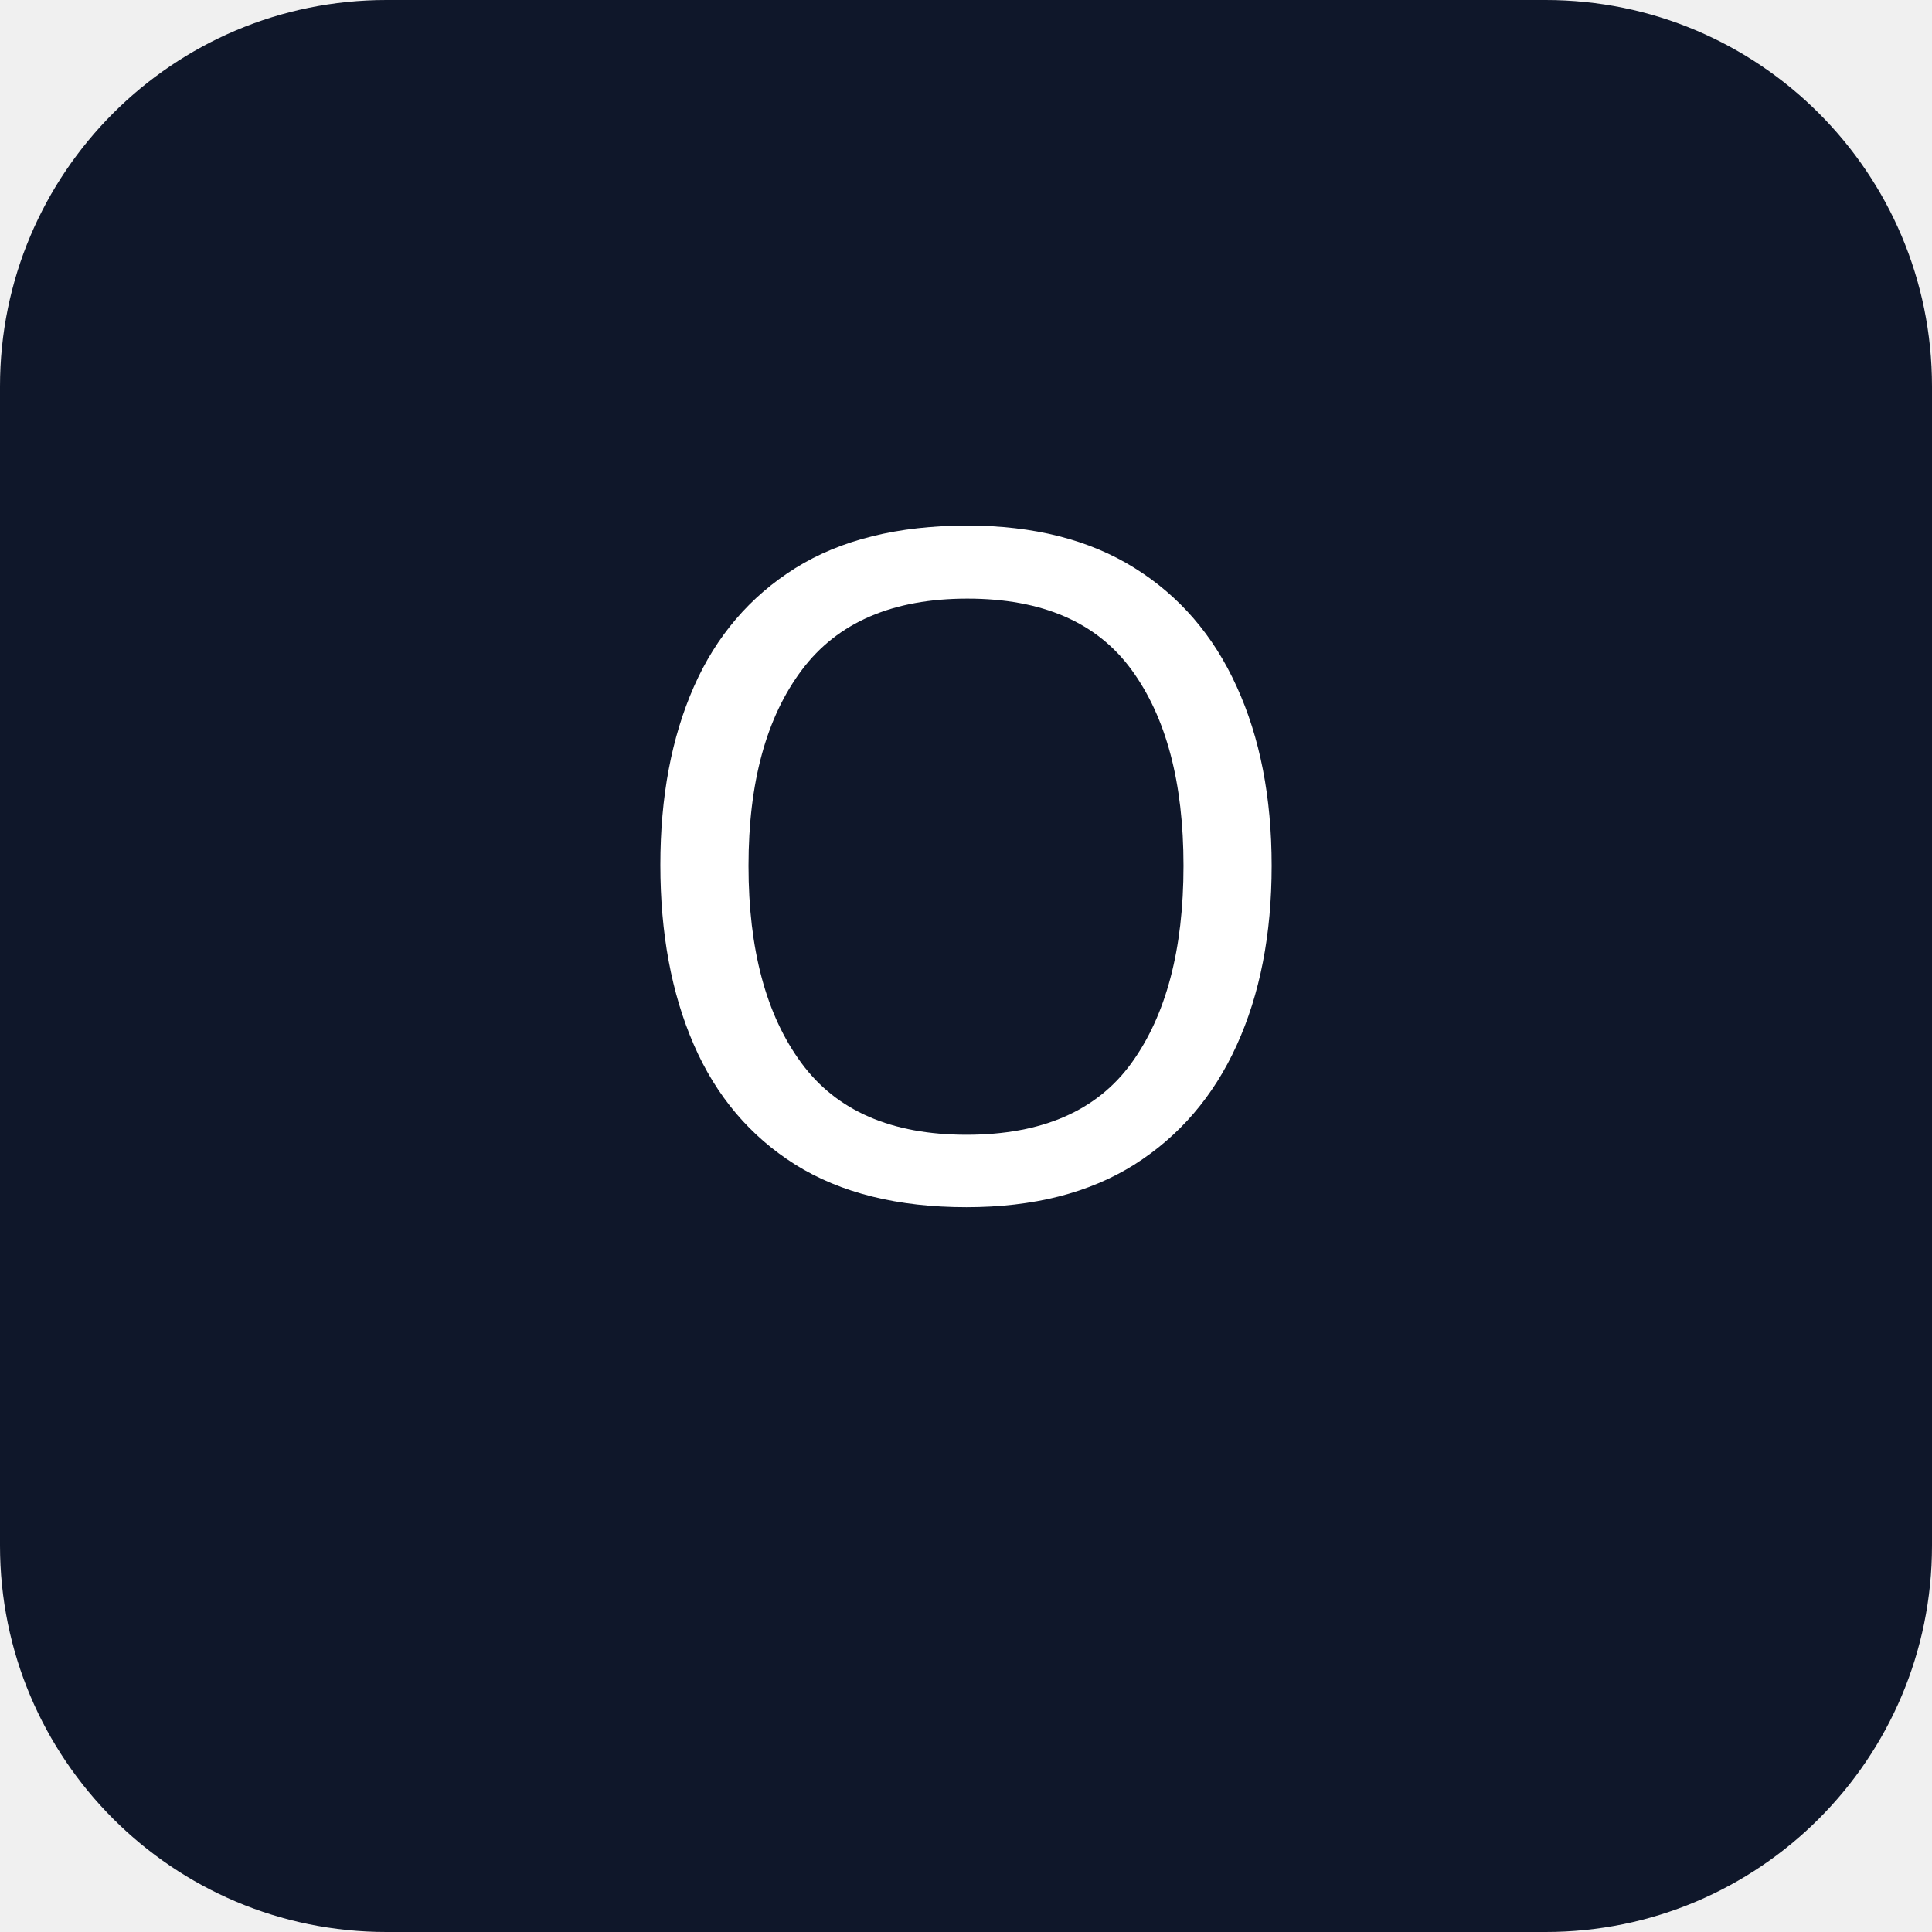
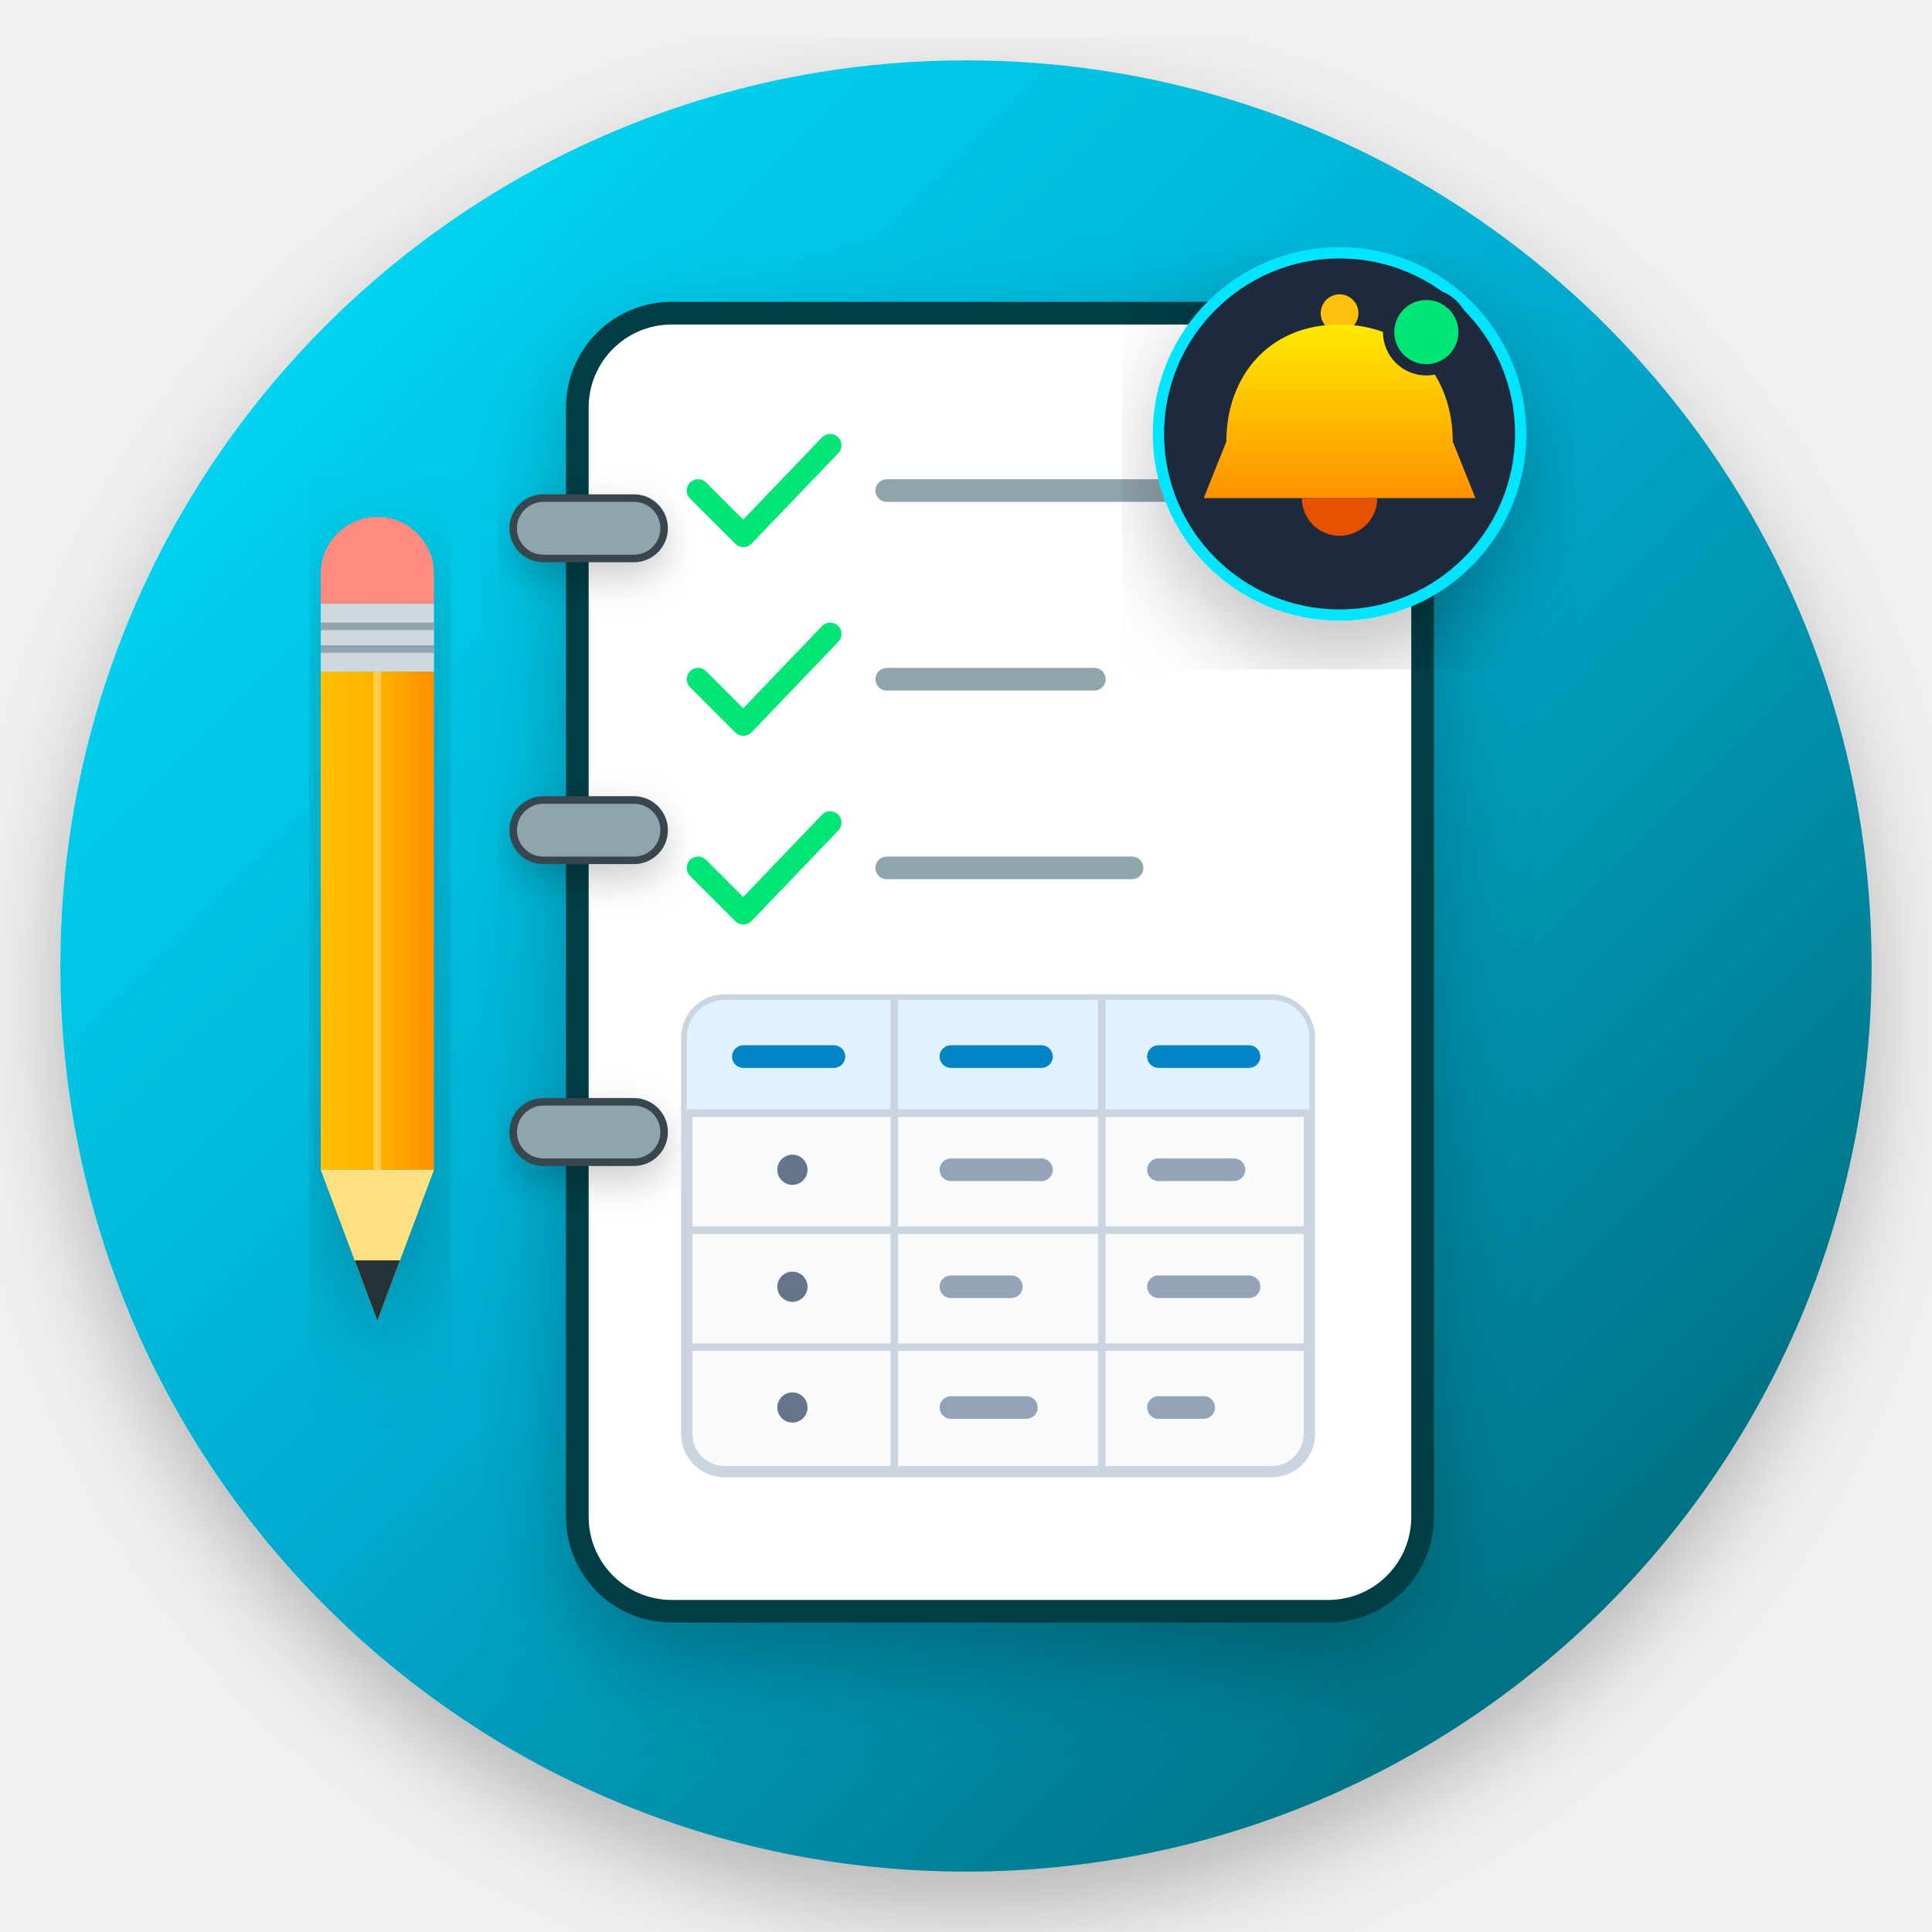
- <svg xmlns="http://www.w3.org/2000/svg" viewBox="0 0 100 100" width="100" height="100">
-   <rect width="100" height="100" rx="20" fill="#0f172a" />
-   <text x="50" y="62" font-family="sans-serif" font-size="48" fill="#ffffff" text-anchor="middle">O</text>
+ <svg xmlns="http://www.w3.org/2000/svg" viewBox="0 0 512 512" width="100%" height="100%">
+   <defs>
+     <linearGradient id="bgGrad" x1="0%" y1="0%" x2="100%" y2="100%">
+       <stop offset="0%" stop-color="#00E5FF" />
+       <stop offset="50%" stop-color="#00A8CC" />
+       <stop offset="100%" stop-color="#005B66" />
+     </linearGradient>
+     <linearGradient id="bellGrad" x1="0%" y1="0%" x2="0%" y2="100%">
+       <stop offset="0%" stop-color="#FFEA00" />
+       <stop offset="100%" stop-color="#FF9100" />
+     </linearGradient>
+     <linearGradient id="pencilGrad" x1="0%" y1="0%" x2="100%" y2="0%">
+       <stop offset="0%" stop-color="#FFC107" />
+       <stop offset="50%" stop-color="#FFB300" />
+       <stop offset="100%" stop-color="#FF8F00" />
+     </linearGradient>
+     <filter id="dropShadow" x="-10%" y="-10%" width="125%" height="125%">
+       <feDropShadow dx="0" dy="10" stdDeviation="12" flood-color="#000000" flood-opacity="0.25" />
+     </filter>
+     <filter id="smallShadow" x="-10%" y="-10%" width="125%" height="125%">
+       <feDropShadow dx="0" dy="4" stdDeviation="5" flood-color="#000000" flood-opacity="0.2" />
+     </filter>
+   </defs>
+   <circle cx="256" cy="256" r="240" fill="url(#bgGrad)" filter="url(#dropShadow)" />
+   <g id="clipboard" filter="url(#dropShadow)">
+     <rect x="150" y="80" width="230" height="350" rx="28" fill="#003D45" />
+     <rect x="156" y="86" width="218" height="338" rx="22" fill="#FFFFFF" />
+   </g>
+   <g id="binders" filter="url(#smallShadow)">
+     <rect x="136" y="132" width="40" height="16" rx="8" fill="#90A4AE" stroke="#37474F" stroke-width="2" />
+     <rect x="136" y="212" width="40" height="16" rx="8" fill="#90A4AE" stroke="#37474F" stroke-width="2" />
+     <rect x="136" y="292" width="40" height="16" rx="8" fill="#90A4AE" stroke="#37474F" stroke-width="2" />
+   </g>
+   <g id="pencil" filter="url(#dropShadow)">
+     <path d="M 85,160 L 85,152 A 15,15 0 0,1 115,152 L 115,160 Z" fill="#FF8A80" />
+     <rect x="85" y="160" width="30" height="18" fill="#CFD8DC" />
+     <line x1="85" y1="166" x2="115" y2="166" stroke="#90A4AE" stroke-width="2" />
+     <line x1="85" y1="172" x2="115" y2="172" stroke="#90A4AE" stroke-width="2" />
+     <polygon points="85,178 115,178 115,310 85,310" fill="url(#pencilGrad)" />
+     <line x1="100" y1="178" x2="100" y2="310" stroke="#FFE082" stroke-width="2" opacity="0.6" />
+     <polygon points="85,310 115,310 100,350" fill="#FFE082" />
+     <polygon points="94,334 106,334 100,350" fill="#263238" />
+   </g>
+   <g id="checklist">
+     <path d="M 185,130 L 197,142 L 220,118" stroke="#00E676" stroke-width="6" stroke-linecap="round" stroke-linejoin="round" fill="none" />
+     <line x1="235" y1="130" x2="310" y2="130" stroke="#90A4AE" stroke-width="6" stroke-linecap="round" />
+     <path d="M 185,180 L 197,192 L 220,168" stroke="#00E676" stroke-width="6" stroke-linecap="round" stroke-linejoin="round" fill="none" />
+     <line x1="235" y1="180" x2="290" y2="180" stroke="#90A4AE" stroke-width="6" stroke-linecap="round" />
+     <path d="M 185,230 L 197,242 L 220,218" stroke="#00E676" stroke-width="6" stroke-linecap="round" stroke-linejoin="round" fill="none" />
+     <line x1="235" y1="230" x2="300" y2="230" stroke="#90A4AE" stroke-width="6" stroke-linecap="round" />
+   </g>
+   <g id="table">
+     <rect x="182" y="265" width="165" height="125" rx="10" fill="#F8FAFC" stroke="#CBD5E1" stroke-width="3" />
+     <path d="M 182,275 A 10,10 0 0,1 192,265 L 337,265 A 10,10 0 0,1 347,275 L 347,295 L 182,295 Z" fill="#E0F2FE" />
+     <line x1="182" y1="295" x2="347" y2="295" stroke="#CBD5E1" stroke-width="2" />
+     <line x1="182" y1="326" x2="347" y2="326" stroke="#CBD5E1" stroke-width="2" />
+     <line x1="182" y1="357" x2="347" y2="357" stroke="#CBD5E1" stroke-width="2" />
+     <line x1="237" y1="265" x2="237" y2="390" stroke="#CBD5E1" stroke-width="2" />
+     <line x1="292" y1="265" x2="292" y2="390" stroke="#CBD5E1" stroke-width="2" />
+     <rect x="194" y="277" width="30" height="6" rx="3" fill="#0284C7" />
+     <rect x="249" y="277" width="30" height="6" rx="3" fill="#0284C7" />
+     <rect x="304" y="277" width="30" height="6" rx="3" fill="#0284C7" />
+     <circle cx="210" cy="310" r="4" fill="#64748B" />
+     <circle cx="210" cy="341" r="4" fill="#64748B" />
+     <circle cx="210" cy="373" r="4" fill="#64748B" />
+     <rect x="249" y="307" width="30" height="6" rx="3" fill="#94A3B8" />
+     <rect x="249" y="338" width="22" height="6" rx="3" fill="#94A3B8" />
+     <rect x="249" y="370" width="26" height="6" rx="3" fill="#94A3B8" />
+     <rect x="304" y="307" width="26" height="6" rx="3" fill="#94A3B8" />
+     <rect x="304" y="338" width="30" height="6" rx="3" fill="#94A3B8" />
+     <rect x="304" y="370" width="18" height="6" rx="3" fill="#94A3B8" />
+   </g>
+   <g id="bellBadge" filter="url(#dropShadow)">
+     <circle cx="355" cy="115" r="48" fill="#1E293B" stroke="#00E5FF" stroke-width="3" />
+     <circle cx="355" cy="83" r="5" fill="#FFC107" />
+     <path d="M 355,86 C 336,86 325,100 325,117 L 319,132 L 391,132 L 385,117 C 385,100 374,86 355,86 Z" fill="url(#bellGrad)" />
+     <path d="M 345,132 A 10,10 0 0,0 365,132 Z" fill="#E65100" />
+     <circle cx="378" cy="88" r="10" fill="#00E676" stroke="#1E293B" stroke-width="3" />
+   </g>
</svg>
